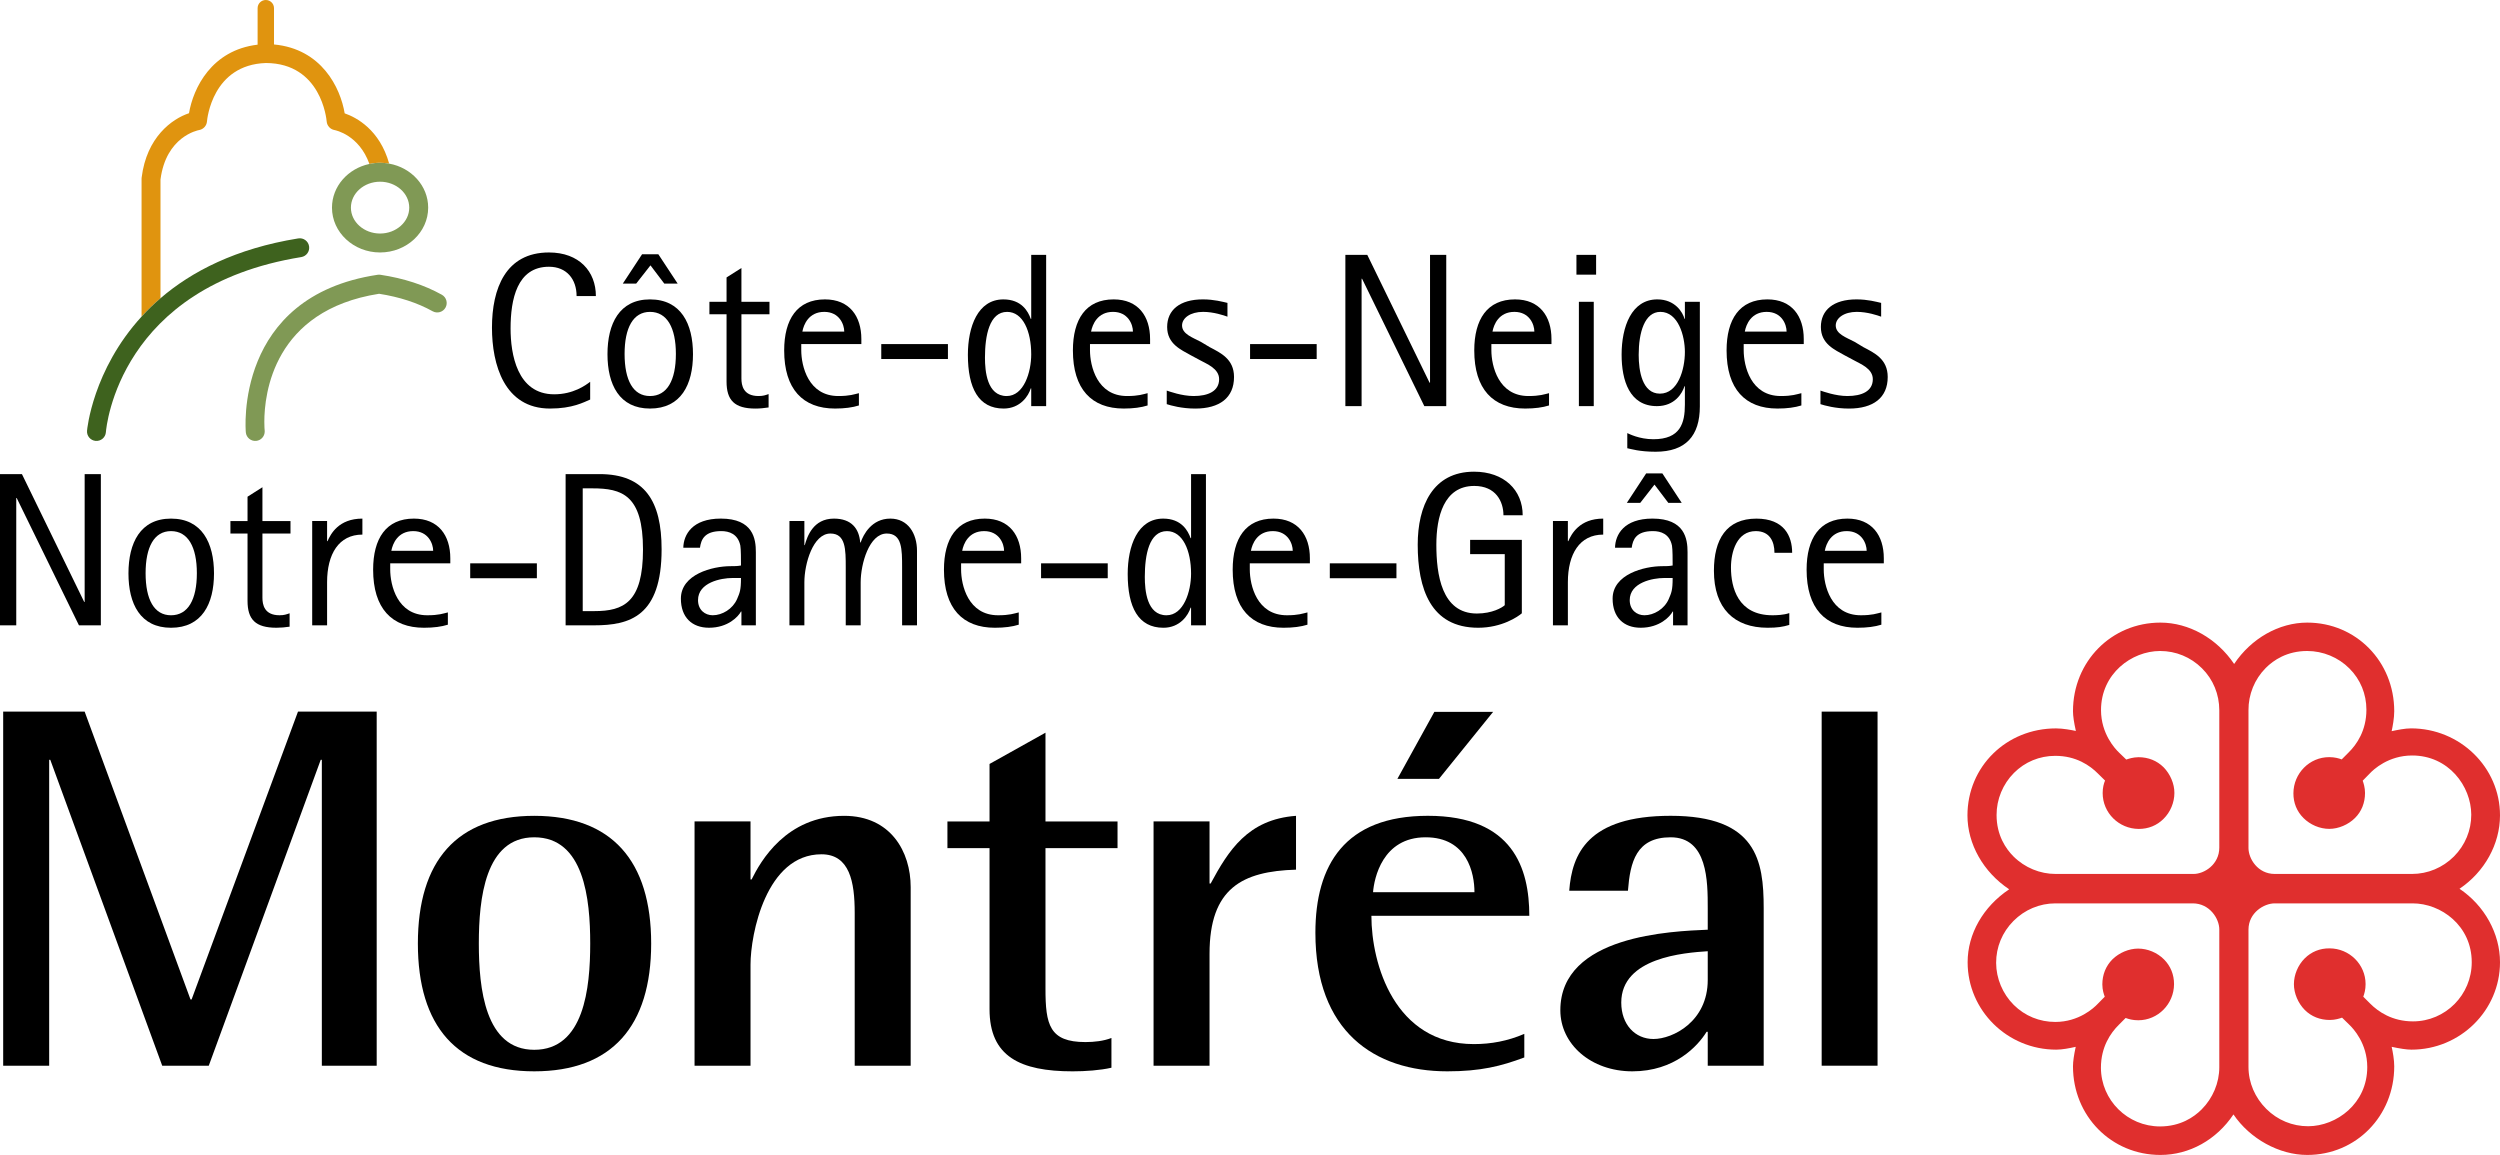
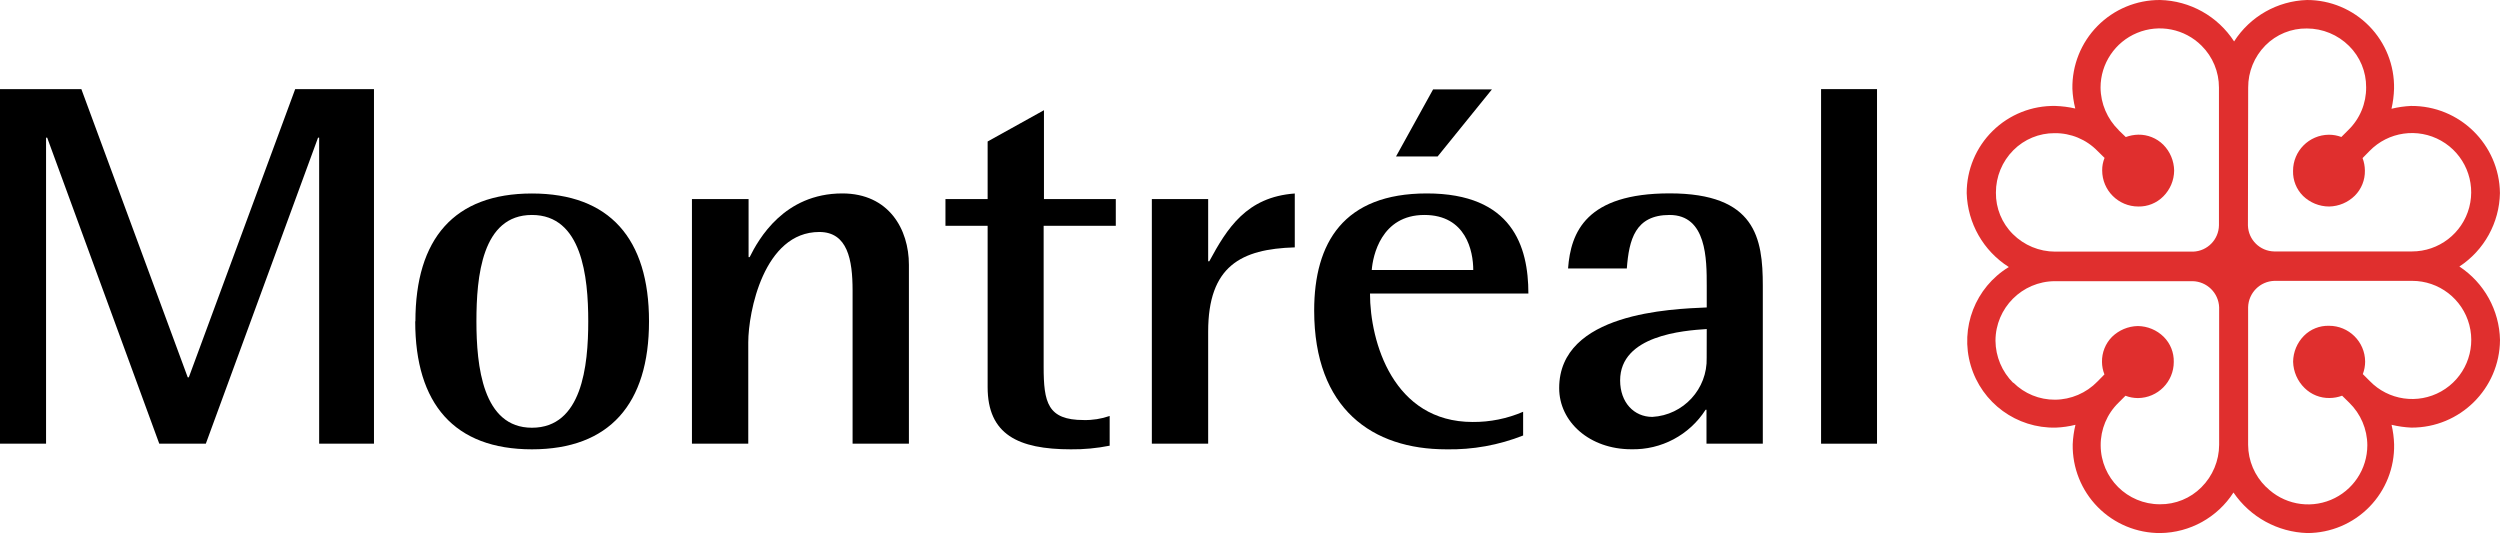
- <svg xmlns="http://www.w3.org/2000/svg" width="400" height="184.792" id="svg13115" version="1.1">
-   <defs id="defs13117">
-     <clipPath clipPathUnits="userSpaceOnUse" id="clipPath12566">
-       <path d="m 355.824,899.28 90.459,0 0,41.643 -90.459,0 0,-41.643 z" id="path12568" />
-     </clipPath>
-   </defs>
-   <g id="layer1" transform="translate(-321.9356,-372.0848)">
-     <g transform="matrix(4.711259,0,0,-4.711259,-1354.463,4805.01)" id="g12562">
-       <g id="g12564" clip-path="url(#clipPath12566)">
-         <g id="g12570" transform="translate(375.871,927.3525)">
-           <path d="m 0,0 c -0.216,-0.09 -0.595,-0.306 -1.364,-0.306 -1.554,0 -1.971,1.497 -1.971,2.747 0,1.326 0.462,2.554 1.935,2.554 1.028,0 1.594,-0.647 1.594,-1.481 l -0.655,0 c 0,0.572 -0.336,0.996 -0.939,0.996 -1.087,0 -1.303,-1.115 -1.303,-2.098 0,-0.856 0.216,-2.234 1.482,-2.234 0.647,0 1.066,0.306 1.221,0.425 L 0,0" style="fill:#000000;fill-opacity:1;fill-rule:nonzero;stroke:none" id="path12572" />
-         </g>
-         <g id="g12574" transform="translate(377.9029,927.4716)">
-           <path d="M 0,0 C 0.582,0 0.879,0.535 0.879,1.43 0.879,2.315 0.582,2.858 0,2.858 -0.573,2.858 -0.863,2.315 -0.863,1.43 -0.863,0.535 -0.573,0 0,0 m -0.269,4.815 0.552,0 0.656,-0.996 -0.454,0 -0.469,0.619 -0.485,-0.619 -0.454,0 0.654,0.996 z M -1.444,1.422 c 0,1.034 0.403,1.86 1.444,1.86 1.051,0 1.46,-0.826 1.46,-1.86 0,-1.034 -0.409,-1.847 -1.46,-1.847 -1.041,0 -1.444,0.813 -1.444,1.847" style="fill:#000000;fill-opacity:1;fill-rule:nonzero;stroke:none" id="path12576" />
-         </g>
-         <g id="g12578" transform="translate(381.9307,927.084)">
-           <path d="m 0,0 c -0.149,-0.022 -0.297,-0.038 -0.446,-0.038 -0.714,0 -0.982,0.284 -0.982,0.917 l 0,2.286 -0.582,0 0,0.423 0.582,0 0,0.827 0.505,0.321 0,-1.148 0.953,0 0,-0.423 -0.953,0 0,-2.181 c 0,-0.232 0.061,-0.596 0.581,-0.596 0.163,0 0.232,0.029 0.342,0.066 L 0,0" style="fill:#000000;fill-opacity:1;fill-rule:nonzero;stroke:none" id="path12580" />
-         </g>
-         <g id="g12582" transform="translate(384.4998,929.6608)">
-           <path d="M 0,0 C 0,0.238 -0.163,0.669 -0.678,0.669 -1.207,0.669 -1.378,0.238 -1.422,0 L 0,0 z m 0.498,-2.509 c -0.215,-0.068 -0.483,-0.105 -0.811,-0.105 -1.095,0 -1.727,0.662 -1.727,1.973 0,1.057 0.439,1.734 1.385,1.734 0.833,0 1.236,-0.572 1.236,-1.347 l 0,-0.171 -2.041,0 0,-0.209 c 0,-0.536 0.238,-1.555 1.258,-1.555 0.395,0 0.536,0.059 0.7,0.097 l 0,-0.417" style="fill:#000000;fill-opacity:1;fill-rule:nonzero;stroke:none" id="path12584" />
-         </g>
-         <path d="m 385.757,928.729 2.264,0 0,0.507 -2.264,0 0,-0.507 z" style="fill:#000000;fill-opacity:1;fill-rule:nonzero;stroke:none" id="path12586" />
-         <g id="g12588" transform="translate(390.0166,927.4716)">
-           <path d="m 0,0 c 0.581,0 0.833,0.805 0.833,1.415 0,0.788 -0.282,1.443 -0.818,1.443 -0.602,0 -0.753,-0.804 -0.753,-1.555 C -0.738,0.848 -0.67,0 0,0 m 0.833,0.26 -0.016,0 C 0.743,0.007 0.462,-0.425 -0.104,-0.425 c -0.856,0 -1.214,0.7 -1.214,1.823 0,0.955 0.335,1.884 1.206,1.884 0.618,0 0.841,-0.409 0.929,-0.661 l 0.016,0 0,2.174 0.507,0 0,-5.137 -0.507,0 0,0.602" style="fill:#000000;fill-opacity:1;fill-rule:nonzero;stroke:none" id="path12590" />
-         </g>
-         <g id="g12592" transform="translate(394.3043,929.6608)">
-           <path d="M 0,0 C 0,0.238 -0.163,0.669 -0.677,0.669 -1.206,0.669 -1.376,0.238 -1.422,0 L 0,0 z m 0.498,-2.509 c -0.214,-0.068 -0.483,-0.105 -0.81,-0.105 -1.095,0 -1.727,0.662 -1.727,1.973 0,1.057 0.439,1.734 1.384,1.734 0.835,0 1.237,-0.572 1.237,-1.347 l 0,-0.171 -2.041,0 0,-0.209 c 0,-0.536 0.238,-1.555 1.259,-1.555 0.394,0 0.535,0.059 0.698,0.097 l 0,-0.417" style="fill:#000000;fill-opacity:1;fill-rule:nonzero;stroke:none" id="path12594" />
-         </g>
-         <g id="g12596" transform="translate(396.9111,929.132)">
-           <path d="m 0,0 c 0.37,-0.195 0.826,-0.403 0.826,-1.013 0,-0.708 -0.49,-1.073 -1.318,-1.073 -0.462,0 -0.826,0.105 -0.967,0.15 l 0,0.461 c 0.088,-0.029 0.511,-0.185 0.915,-0.185 0.49,0 0.864,0.164 0.864,0.572 0,0.366 -0.432,0.522 -0.642,0.641 l -0.319,0.171 c -0.327,0.186 -0.804,0.38 -0.804,0.961 0,0.572 0.424,0.937 1.213,0.937 0.381,0 0.671,-0.082 0.835,-0.119 l 0,-0.468 c -0.121,0.044 -0.47,0.163 -0.827,0.163 -0.433,0 -0.715,-0.209 -0.715,-0.462 0,-0.29 0.357,-0.408 0.64,-0.557 L 0,0" style="fill:#000000;fill-opacity:1;fill-rule:nonzero;stroke:none" id="path12598" />
-         </g>
-         <path d="m 398.282,928.729 2.262,0 0,0.507 -2.262,0 0,-0.507 z" style="fill:#000000;fill-opacity:1;fill-rule:nonzero;stroke:none" id="path12600" />
-         <g id="g12602" transform="translate(401.5186,932.2664)">
-           <path d="m 0,0 0.744,0 2.115,-4.341 0.016,0 0,4.341 0.551,0 0,-5.137 -0.745,0 -2.114,4.326 -0.016,0 0,-4.326 L 0,-5.137 0,0 z" style="fill:#000000;fill-opacity:1;fill-rule:nonzero;stroke:none" id="path12604" />
-         </g>
-         <g id="g12606" transform="translate(407.9369,929.6608)">
-           <path d="M 0,0 C 0,0.238 -0.164,0.669 -0.678,0.669 -1.207,0.669 -1.378,0.238 -1.422,0 L 0,0 z m 0.498,-2.509 c -0.216,-0.068 -0.483,-0.105 -0.811,-0.105 -1.095,0 -1.728,0.662 -1.728,1.973 0,1.057 0.44,1.734 1.384,1.734 0.834,0 1.238,-0.572 1.238,-1.347 l 0,-0.171 -2.041,0 0,-0.209 c 0,-0.536 0.24,-1.555 1.258,-1.555 0.394,0 0.537,0.059 0.7,0.097 l 0,-0.417" style="fill:#000000;fill-opacity:1;fill-rule:nonzero;stroke:none" id="path12608" />
-         </g>
-         <path d="m 409.449,930.672 0.505,0 0,-3.543 -0.505,0 0,3.543 z m -0.083,1.594 0.668,0 0,-0.672 -0.668,0 0,0.672 z" style="fill:#000000;fill-opacity:1;fill-rule:nonzero;stroke:none" id="path12610" />
-         <g id="g12612" transform="translate(412.2019,927.5529)">
-           <path d="m 0,0 c 0.611,0 0.847,0.819 0.847,1.415 0,0.55 -0.228,1.362 -0.832,1.362 -0.536,0 -0.737,-0.7 -0.737,-1.46 C -0.722,0.774 -0.603,0 0,0 m 1.355,-0.433 c 0,-1.004 -0.483,-1.54 -1.503,-1.54 -0.552,0 -0.841,0.096 -0.961,0.119 l 0,0.514 c 0.053,-0.022 0.401,-0.208 0.886,-0.208 0.915,0 1.07,0.543 1.07,1.176 l 0,0.625 -0.013,0 C 0.76,0.016 0.506,-0.424 -0.103,-0.424 c -0.932,0 -1.199,0.871 -1.199,1.749 0,0.946 0.335,1.876 1.213,1.876 0.603,0 0.864,-0.439 0.923,-0.661 l 0.013,0 0,0.579 0.508,0 0,-3.552" style="fill:#000000;fill-opacity:1;fill-rule:nonzero;stroke:none" id="path12614" />
-         </g>
-         <g id="g12616" transform="translate(416.503,929.6608)">
-           <path d="M 0,0 C 0,0.238 -0.161,0.669 -0.675,0.669 -1.204,0.669 -1.376,0.238 -1.419,0 L 0,0 z M 0.502,-2.509 C 0.284,-2.577 0.018,-2.614 -0.31,-2.614 c -1.095,0 -1.728,0.662 -1.728,1.973 0,1.057 0.438,1.734 1.386,1.734 0.833,0 1.235,-0.572 1.235,-1.347 l 0,-0.171 -2.04,0 0,-0.209 c 0,-0.536 0.237,-1.555 1.26,-1.555 0.394,0 0.534,0.059 0.699,0.097 l 0,-0.417" style="fill:#000000;fill-opacity:1;fill-rule:nonzero;stroke:none" id="path12618" />
-         </g>
-         <g id="g12620" transform="translate(419.1111,929.132)">
-           <path d="m 0,0 c 0.371,-0.195 0.826,-0.403 0.826,-1.013 0,-0.708 -0.491,-1.073 -1.317,-1.073 -0.46,0 -0.828,0.105 -0.967,0.15 l 0,0.461 c 0.087,-0.029 0.513,-0.185 0.914,-0.185 0.493,0 0.864,0.164 0.864,0.572 0,0.366 -0.432,0.522 -0.64,0.641 l -0.32,0.171 c -0.327,0.186 -0.804,0.38 -0.804,0.961 0,0.572 0.424,0.937 1.212,0.937 0.381,0 0.67,-0.082 0.835,-0.119 l 0,-0.468 c -0.12,0.044 -0.469,0.163 -0.827,0.163 -0.431,0 -0.715,-0.209 -0.715,-0.462 0,-0.29 0.358,-0.408 0.642,-0.557 L 0,0" style="fill:#000000;fill-opacity:1;fill-rule:nonzero;stroke:none" id="path12622" />
-         </g>
-         <g id="g12624" transform="translate(355.8282,924.8201)">
-           <path d="m 0,0 0.745,0 2.114,-4.34 0.016,0 0,4.34 0.55,0 0,-5.135 -0.744,0 -2.114,4.324 -0.015,0 0,-4.324 L 0,-5.135 0,0 z" style="fill:#000000;fill-opacity:1;fill-rule:nonzero;stroke:none" id="path12626" />
-         </g>
-         <g id="g12628" transform="translate(361.6358,920.0261)">
-           <path d="M 0,0 C 0.581,0 0.878,0.536 0.878,1.429 0.878,2.315 0.581,2.858 0,2.858 -0.574,2.858 -0.863,2.315 -0.863,1.429 -0.863,0.536 -0.574,0 0,0 m -1.445,1.421 c 0,1.036 0.403,1.862 1.445,1.862 1.05,0 1.46,-0.826 1.46,-1.862 0,-1.033 -0.41,-1.845 -1.46,-1.845 -1.042,0 -1.445,0.812 -1.445,1.845" style="fill:#000000;fill-opacity:1;fill-rule:nonzero;stroke:none" id="path12630" />
-         </g>
-         <g id="g12632" transform="translate(365.6636,919.6386)">
-           <path d="m 0,0 c -0.149,-0.022 -0.298,-0.036 -0.447,-0.036 -0.714,0 -0.982,0.281 -0.982,0.915 l 0,2.285 -0.581,0 0,0.424 0.581,0 0,0.826 0.506,0.322 0,-1.148 0.953,0 0,-0.424 -0.953,0 0,-2.18 c 0,-0.232 0.06,-0.596 0.581,-0.596 0.163,0 0.231,0.03 0.342,0.067 L 0,0" style="fill:#000000;fill-opacity:1;fill-rule:nonzero;stroke:none" id="path12634" />
-         </g>
-         <g id="g12636" transform="translate(366.4305,923.2271)">
-           <path d="m 0,0 0.506,0 0,-0.684 0.015,0 c 0.104,0.238 0.373,0.766 1.184,0.766 l 0,-0.543 c -0.803,0 -1.199,-0.663 -1.199,-1.617 l 0,-1.465 L 0,-3.543 0,0" style="fill:#000000;fill-opacity:1;fill-rule:nonzero;stroke:none" id="path12638" />
-         </g>
-         <g id="g12640" transform="translate(370.5392,922.2154)">
-           <path d="M 0,0 C 0,0.238 -0.164,0.669 -0.677,0.669 -1.205,0.669 -1.377,0.238 -1.421,0 L 0,0 z m 0.499,-2.509 c -0.216,-0.068 -0.483,-0.104 -0.811,-0.104 -1.095,0 -1.727,0.661 -1.727,1.972 0,1.057 0.439,1.735 1.384,1.735 0.835,0 1.237,-0.573 1.237,-1.349 l 0,-0.17 -2.041,0 0,-0.209 c 0,-0.536 0.239,-1.555 1.258,-1.555 0.396,0 0.538,0.059 0.7,0.097 l 0,-0.417" style="fill:#000000;fill-opacity:1;fill-rule:nonzero;stroke:none" id="path12642" />
-         </g>
-         <path d="m 371.797,921.284 2.264,0 0,0.506 -2.264,0 0,-0.506 z" style="fill:#000000;fill-opacity:1;fill-rule:nonzero;stroke:none" id="path12644" />
-         <g id="g12646" transform="translate(375.6181,920.1675)">
-           <path d="m 0,0 0.394,0 c 0.997,0 1.653,0.297 1.653,2.092 0,1.854 -0.715,2.077 -1.72,2.077 L 0,4.169 0,0 z m -0.581,4.653 1.152,0 c 1.542,0 2.108,-0.922 2.108,-2.553 0,-2.278 -1.08,-2.583 -2.293,-2.583 l -0.967,0 0,5.136" style="fill:#000000;fill-opacity:1;fill-rule:nonzero;stroke:none" id="path12648" />
-         </g>
-         <g id="g12650" transform="translate(380.6949,921.2916)">
-           <path d="m 0,0 c -0.372,0 -1.161,-0.149 -1.161,-0.751 0,-0.335 0.238,-0.514 0.499,-0.514 0.319,0 0.677,0.208 0.827,0.55 C 0.253,-0.506 0.298,-0.424 0.298,0 L 0,0 z m 0.313,-1.139 -0.015,0 c -0.091,-0.171 -0.44,-0.55 -1.086,-0.55 -0.582,0 -0.955,0.357 -0.955,0.989 0,0.827 1.072,1.102 1.691,1.102 0.128,0 0.231,0 0.35,0.023 0,0.171 0,0.557 -0.022,0.677 -0.083,0.395 -0.38,0.491 -0.648,0.491 -0.573,0 -0.685,-0.29 -0.723,-0.565 l -0.566,0 c 0.009,0.447 0.307,0.99 1.274,0.99 1.102,0 1.19,-0.692 1.19,-1.139 l 0,-2.486 -0.49,0 0,0.468" style="fill:#000000;fill-opacity:1;fill-rule:nonzero;stroke:none" id="path12652" />
-         </g>
-         <g id="g12654" transform="translate(382.6386,923.2271)">
-           <path d="m 0,0 0.507,0 0,-0.819 0.014,0 c 0.082,0.292 0.283,0.901 0.991,0.901 0.595,0 0.855,-0.342 0.891,-0.811 l 0.016,0 c 0.09,0.268 0.373,0.811 1.007,0.811 0.601,0 0.906,-0.507 0.906,-1.094 l 0,-2.531 -0.506,0 0,1.965 c 0,0.619 0,1.153 -0.521,1.153 -0.595,0 -0.886,-1.026 -0.886,-1.659 l 0,-1.459 -0.507,0 0,1.965 c 0,0.611 0,1.153 -0.52,1.153 -0.588,0 -0.885,-1.019 -0.885,-1.659 l 0,-1.459 L 0,-3.543 0,0" style="fill:#000000;fill-opacity:1;fill-rule:nonzero;stroke:none" id="path12656" />
-         </g>
-         <g id="g12658" transform="translate(389.928,922.2154)">
-           <path d="M 0,0 C 0,0.238 -0.164,0.669 -0.678,0.669 -1.207,0.669 -1.378,0.238 -1.423,0 L 0,0 z m 0.498,-2.509 c -0.217,-0.068 -0.482,-0.104 -0.811,-0.104 -1.095,0 -1.729,0.661 -1.729,1.972 0,1.057 0.441,1.735 1.386,1.735 0.834,0 1.236,-0.573 1.236,-1.349 l 0,-0.17 -2.04,0 0,-0.209 c 0,-0.536 0.238,-1.555 1.257,-1.555 0.396,0 0.537,0.059 0.701,0.097 l 0,-0.417" style="fill:#000000;fill-opacity:1;fill-rule:nonzero;stroke:none" id="path12660" />
-         </g>
-         <path d="m 391.184,921.284 2.264,0 0,0.506 -2.264,0 0,-0.506 z" style="fill:#000000;fill-opacity:1;fill-rule:nonzero;stroke:none" id="path12662" />
-         <g id="g12664" transform="translate(395.4442,920.0261)">
-           <path d="m 0,0 c 0.58,0 0.834,0.803 0.834,1.414 0,0.789 -0.285,1.444 -0.82,1.444 -0.604,0 -0.751,-0.803 -0.751,-1.556 C -0.737,0.849 -0.671,0 0,0 m 0.834,0.259 -0.016,0 C 0.744,0.007 0.46,-0.424 -0.104,-0.424 c -0.856,0 -1.214,0.699 -1.214,1.824 0,0.952 0.334,1.883 1.206,1.883 0.618,0 0.84,-0.41 0.93,-0.663 l 0.016,0 0,2.174 0.505,0 0,-5.136 -0.505,0 0,0.601" style="fill:#000000;fill-opacity:1;fill-rule:nonzero;stroke:none" id="path12666" />
-         </g>
-         <g id="g12668" transform="translate(399.7317,922.2154)">
-           <path d="M 0,0 C 0,0.238 -0.164,0.669 -0.677,0.669 -1.206,0.669 -1.376,0.238 -1.421,0 L 0,0 z m 0.499,-2.509 c -0.217,-0.068 -0.484,-0.104 -0.811,-0.104 -1.095,0 -1.728,0.661 -1.728,1.972 0,1.057 0.439,1.735 1.385,1.735 0.834,0 1.237,-0.573 1.237,-1.349 l 0,-0.17 -2.041,0 0,-0.209 c 0,-0.536 0.238,-1.555 1.259,-1.555 0.395,0 0.535,0.059 0.699,0.097 l 0,-0.417" style="fill:#000000;fill-opacity:1;fill-rule:nonzero;stroke:none" id="path12670" />
-         </g>
-         <path d="m 400.99,921.284 2.263,0 0,0.506 -2.263,0 0,-0.506 z" style="fill:#000000;fill-opacity:1;fill-rule:nonzero;stroke:none" id="path12672" />
-         <g id="g12674" transform="translate(407.5114,920.0935)">
-           <path d="m 0,0 c -0.127,-0.112 -0.677,-0.491 -1.481,-0.491 -1.623,0 -2.055,1.332 -2.055,2.821 0,1.311 0.508,2.479 1.913,2.479 1.02,0 1.652,-0.625 1.652,-1.481 l -0.653,0 c 0,0.462 -0.254,0.997 -0.991,0.997 -1.042,0 -1.288,-1.064 -1.288,-1.995 0,-0.997 0.172,-2.338 1.377,-2.338 0.521,0 0.856,0.2 0.946,0.283 l 0,1.734 -1.176,0 0,0.484 L 0,2.493 0,0" style="fill:#000000;fill-opacity:1;fill-rule:nonzero;stroke:none" id="path12676" />
-         </g>
-         <g id="g12678" transform="translate(408.5681,923.2271)">
-           <path d="m 0,0 0.507,0 0,-0.684 0.014,0 c 0.106,0.238 0.375,0.766 1.186,0.766 l 0,-0.543 c -0.804,0 -1.2,-0.663 -1.2,-1.617 l 0,-1.465 L 0,-3.543 0,0" style="fill:#000000;fill-opacity:1;fill-rule:nonzero;stroke:none" id="path12680" />
-         </g>
-         <g id="g12682" transform="translate(412.3374,921.2916)">
-           <path d="m 0,0 c -0.372,0 -1.162,-0.149 -1.162,-0.751 0,-0.335 0.238,-0.514 0.499,-0.514 0.32,0 0.677,0.208 0.826,0.55 C 0.251,-0.506 0.296,-0.424 0.296,0 L 0,0 z m -0.604,3.552 0.551,0 0.656,-0.999 -0.455,0 -0.469,0.619 -0.483,-0.619 -0.455,0 0.655,0.999 z m 0.914,-4.691 -0.014,0 c -0.089,-0.171 -0.44,-0.55 -1.086,-0.55 -0.581,0 -0.953,0.357 -0.953,0.989 0,0.827 1.072,1.102 1.69,1.102 0.127,0 0.231,0 0.349,0.023 0,0.171 0,0.557 -0.023,0.677 -0.081,0.395 -0.378,0.491 -0.645,0.491 -0.575,0 -0.685,-0.29 -0.723,-0.565 l -0.566,0 c 0.008,0.447 0.305,0.99 1.272,0.99 1.101,0 1.191,-0.692 1.191,-1.139 l 0,-2.486 -0.492,0 0,0.468" style="fill:#000000;fill-opacity:1;fill-rule:nonzero;stroke:none" id="path12684" />
-         </g>
-         <g id="g12686" transform="translate(416.595,919.6985)">
-           <path d="m 0,0 c -0.223,-0.067 -0.409,-0.096 -0.737,-0.096 -1.133,0 -1.823,0.654 -1.823,1.935 0,1.065 0.423,1.771 1.443,1.771 0.946,0 1.214,-0.595 1.214,-1.16 l -0.601,0 c 0,0.379 -0.158,0.736 -0.635,0.736 -0.64,0 -0.842,-0.699 -0.842,-1.235 0,-0.677 0.231,-1.623 1.408,-1.623 0.126,0 0.379,0.006 0.573,0.074 L 0,0" style="fill:#000000;fill-opacity:1;fill-rule:nonzero;stroke:none" id="path12688" />
-         </g>
-         <g id="g12690" transform="translate(419.2227,922.2154)">
-           <path d="M 0,0 C 0,0.238 -0.163,0.669 -0.678,0.669 -1.206,0.669 -1.378,0.238 -1.422,0 L 0,0 z m 0.499,-2.509 c -0.217,-0.068 -0.484,-0.104 -0.813,-0.104 -1.093,0 -1.726,0.661 -1.726,1.972 0,1.057 0.439,1.735 1.385,1.735 0.834,0 1.237,-0.573 1.237,-1.349 l 0,-0.17 -2.04,0 0,-0.209 c 0,-0.536 0.237,-1.555 1.258,-1.555 0.395,0 0.537,0.059 0.699,0.097 l 0,-0.417" style="fill:#000000;fill-opacity:1;fill-rule:nonzero;stroke:none" id="path12692" />
-         </g>
-         <g id="g12694" transform="translate(355.9361,916.7539)">
-           <path d="m 0,0 2.767,0 3.595,-9.776 0.037,0 3.613,9.776 2.673,0 0,-12.025 -1.863,0 0,10.388 -0.038,0 -3.802,-10.388 -1.581,0 -3.801,10.388 -0.038,0 0,-10.388 -1.562,0 L 0,0 z" style="fill:#000000;fill-opacity:1;fill-rule:nonzero;stroke:none" id="path12696" />
-         </g>
-         <g id="g12698" transform="translate(373.9717,905.269)">
-           <path d="M 0,0 C 1.693,0 1.901,2.092 1.901,3.609 1.901,5.124 1.693,7.217 0,7.217 -1.674,7.217 -1.882,5.124 -1.882,3.609 -1.882,2.092 -1.674,0 0,0 m -3.952,3.609 c 0,2.804 1.317,4.337 3.952,4.337 2.635,0 3.971,-1.533 3.971,-4.337 0,-2.806 -1.336,-4.34 -3.971,-4.34 -2.635,0 -3.952,1.534 -3.952,4.34" style="fill:#000000;fill-opacity:1;fill-rule:nonzero;stroke:none" id="path12700" />
-         </g>
-         <g id="g12702" transform="translate(379.4159,913.0249)">
-           <path d="m 0,0 1.901,0 0,-1.97 0.037,0 c 0.302,0.61 1.169,2.16 3.143,2.16 1.582,0 2.259,-1.219 2.259,-2.42 l 0,-6.066 -1.901,0 0,5.195 c 0,1.044 -0.17,1.985 -1.129,1.985 -1.882,0 -2.409,-2.718 -2.409,-3.745 l 0,-3.435 L 0,-8.296 0,0" style="fill:#000000;fill-opacity:1;fill-rule:nonzero;stroke:none" id="path12704" />
-         </g>
-         <g id="g12706" transform="translate(393.5739,904.6606)">
-           <path d="m 0,0 c -0.375,-0.087 -0.884,-0.123 -1.317,-0.123 -1.789,0 -2.823,0.506 -2.823,2.109 l 0,5.472 -1.43,0 0,0.906 1.43,0 0,1.952 1.9,1.062 0,-3.014 2.447,0 0,-0.906 -2.447,0 0,-4.775 c 0,-1.22 0.133,-1.812 1.356,-1.812 0.302,0 0.62,0.036 0.884,0.139 L 0,0" style="fill:#000000;fill-opacity:1;fill-rule:nonzero;stroke:none" id="path12708" />
-         </g>
-         <g id="g12710" transform="translate(395.0044,913.0249)">
-           <path d="m 0,0 1.901,0 0,-2.109 0.038,0 C 2.541,-0.994 3.2,0.07 4.838,0.19 l 0,-1.828 C 3.012,-1.692 1.901,-2.267 1.901,-4.496 l 0,-3.8 L 0,-8.296 0,0" style="fill:#000000;fill-opacity:1;fill-rule:nonzero;stroke:none" id="path12712" />
-         </g>
-         <g id="g12714" transform="translate(404.5405,916.7449)">
-           <path d="m 0,0 1.995,0 -1.838,-2.274 -1.412,0 L 0,0 z m 1.362,-6.124 c 0,0.644 -0.245,1.865 -1.658,1.865 -1.468,0 -1.749,-1.395 -1.786,-1.865 l 3.444,0 z m 1.693,-5.612 c -0.79,-0.296 -1.487,-0.471 -2.615,-0.471 -2.485,0 -4.48,1.36 -4.48,4.706 0,2.299 0.997,3.972 3.82,3.972 2.899,0 3.445,-1.795 3.445,-3.397 l -5.363,0 c 0,-1.64 0.789,-4.356 3.48,-4.356 0.584,0 1.148,0.104 1.713,0.347 l 0,-0.801" style="fill:#000000;fill-opacity:1;fill-rule:nonzero;stroke:none" id="path12716" />
-         </g>
-         <g id="g12718" transform="translate(413.8252,908.6169)">
-           <path d="m 0,0 c -0.789,-0.052 -2.937,-0.21 -2.937,-1.743 0,-0.75 0.471,-1.238 1.094,-1.238 0.657,0 1.843,0.593 1.843,2.005 L 0,0 z m 0,-2.737 -0.039,0 c -0.3,-0.488 -1.09,-1.342 -2.521,-1.342 -1.41,0 -2.446,0.925 -2.446,2.073 0,2.562 3.82,2.684 5.006,2.737 l 0,0.732 c 0,0.906 0,2.406 -1.26,2.406 -1.168,0 -1.375,-0.838 -1.45,-1.814 l -1.994,0 c 0.092,1.237 0.619,2.544 3.444,2.544 2.917,0 3.16,-1.515 3.16,-3.136 l 0,-5.351 -1.9,0 0,1.151" style="fill:#000000;fill-opacity:1;fill-rule:nonzero;stroke:none" id="path12720" />
-         </g>
-         <path d="m 417.694,904.729 1.898,0 0,12.025 -1.898,0 0,-12.025 z" style="fill:#000000;fill-opacity:1;fill-rule:nonzero;stroke:none" id="path12722" />
-         <g id="g12724" transform="translate(432.7932,903.2631)">
-           <path d="m 0,0 c -0.379,0.377 -0.604,0.884 -0.604,1.425 l 0,4.661 c 0,0.578 0.53,0.893 0.891,0.893 l 4.68,0 C 5.934,6.981 6.978,6.221 6.978,4.981 6.98,3.874 6.086,2.972 4.984,2.971 4.278,2.971 3.804,3.299 3.529,3.575 L 3.295,3.809 C 3.333,3.914 3.373,4.05 3.373,4.237 l 0,0 C 3.373,4.906 2.823,5.45 2.147,5.451 1.821,5.453 1.532,5.336 1.307,5.112 1.077,4.883 0.939,4.554 0.939,4.234 0.939,3.922 1.081,3.588 1.309,3.358 1.532,3.136 1.825,3.019 2.159,3.019 2.34,3.019 2.493,3.069 2.574,3.098 2.615,3.057 2.814,2.863 2.814,2.863 2.959,2.726 3.429,2.221 3.43,1.421 l 0,-0.002 C 3.43,0.181 2.39,-0.587 1.424,-0.59 0.887,-0.591 0.381,-0.381 0,0 m -8.574,3.529 c -0.382,0.38 -0.598,0.902 -0.6,1.429 -0.002,0.536 0.209,1.042 0.588,1.423 0.378,0.381 0.885,0.598 1.426,0.598 l 4.663,0 c 0.577,0 0.902,-0.523 0.902,-0.883 l 0,-4.68 c 10e-4,-0.532 -0.22,-1.054 -0.601,-1.436 -0.263,-0.263 -0.719,-0.575 -1.41,-0.577 -1.106,-0.001 -2.006,0.894 -2.009,1.993 l 0,0.003 c 0,0.706 0.329,1.18 0.606,1.454 0,0 0.175,0.176 0.233,0.234 0.107,-0.039 0.24,-0.078 0.429,-0.078 0.668,0 1.211,0.55 1.215,1.226 0,0.325 -0.116,0.614 -0.34,0.84 -0.23,0.231 -0.556,0.368 -0.88,0.368 -0.309,0 -0.644,-0.139 -0.875,-0.368 -0.221,-0.224 -0.34,-0.516 -0.34,-0.848 l 0,-0.001 c 0,-0.184 0.051,-0.337 0.082,-0.417 C -5.529,3.767 -5.723,3.567 -5.723,3.567 -5.857,3.423 -6.367,2.953 -7.162,2.952 -7.698,2.951 -8.198,3.156 -8.574,3.529 m 7.97,10.009 c -0.004,0.532 0.206,1.054 0.587,1.436 0.261,0.263 0.72,0.576 1.408,0.576 0.534,0 1.057,-0.216 1.431,-0.592 0.375,-0.372 0.579,-0.869 0.579,-1.4 l 0,-0.003 c 0,-0.706 -0.328,-1.18 -0.604,-1.451 C 2.795,12.102 2.621,11.925 2.562,11.868 2.459,11.906 2.323,11.945 2.136,11.945 1.469,11.946 0.925,11.394 0.922,10.719 0.92,10.393 1.038,10.103 1.262,9.879 1.491,9.649 1.816,9.509 2.14,9.509 c 0.312,0 0.646,0.142 0.874,0.37 0.223,0.221 0.34,0.517 0.34,0.848 l 0,0.002 c 0,0.182 -0.05,0.335 -0.079,0.416 0.041,0.042 0.235,0.24 0.235,0.24 0.136,0.147 0.642,0.614 1.44,0.616 1.24,0.003 2.008,-1.04 2.012,-2.007 C 6.964,9.46 6.754,8.954 6.374,8.572 5.994,8.193 5.489,7.978 4.947,7.978 l -4.66,0 c -0.576,0 -0.891,0.519 -0.891,0.881 l 0,4.679 z m -4.392,-1.442 0,0 c -0.144,0.137 -0.613,0.643 -0.616,1.442 l 0,0.004 c 0,1.238 1.04,2.006 2.006,2.008 0.538,0 1.041,-0.208 1.423,-0.588 0.381,-0.378 0.588,-0.886 0.588,-1.426 l 0,-4.664 c 0,-0.574 -0.512,-0.894 -0.873,-0.894 l -4.683,0 c -0.528,-0.002 -1.051,0.213 -1.433,0.594 -0.261,0.261 -0.575,0.719 -0.575,1.408 -0.002,0.532 0.214,1.053 0.592,1.431 0.37,0.372 0.868,0.578 1.398,0.578 0.708,0.002 1.183,-0.328 1.456,-0.605 0,0 0.179,-0.176 0.238,-0.234 -0.042,-0.102 -0.081,-0.238 -0.081,-0.426 0,-0.669 0.548,-1.213 1.225,-1.217 0.326,-10e-4 0.618,0.117 0.843,0.343 0.232,0.228 0.368,0.556 0.368,0.877 0.003,0.311 -0.142,0.646 -0.368,0.875 -0.225,0.223 -0.518,0.341 -0.851,0.341 -0.183,-10e-4 -0.334,-0.053 -0.416,-0.08 -0.041,0.04 -0.241,0.233 -0.241,0.233 m 3.905,3.013 c -0.582,0.866 -1.533,1.405 -2.504,1.405 -1.664,0 -2.969,-1.322 -2.969,-3.009 0,-0.162 0.034,-0.388 0.098,-0.671 -0.152,0.033 -0.438,0.087 -0.675,0.087 -1.686,0 -3.007,-1.297 -3.007,-2.956 0,-0.974 0.543,-1.927 1.417,-2.508 -0.883,-0.591 -1.411,-1.511 -1.411,-2.477 0,-1.638 1.349,-2.969 3.009,-2.969 0.202,0 0.45,0.048 0.662,0.096 -0.059,-0.271 -0.093,-0.5 -0.093,-0.663 0,-1.689 1.305,-3.009 2.969,-3.009 0.985,0 1.904,0.514 2.481,1.376 0.556,-0.825 1.551,-1.376 2.505,-1.376 1.659,0 2.955,1.32 2.955,3.009 0,0.218 -0.047,0.483 -0.087,0.663 0.285,-0.061 0.51,-0.096 0.671,-0.096 1.657,0 3.008,1.331 3.008,2.969 0,0.975 -0.526,1.924 -1.375,2.495 0.849,0.57 1.375,1.515 1.375,2.494 0,1.627 -1.356,2.953 -3.021,2.953 -0.209,0 -0.46,-0.053 -0.659,-0.095 0.034,0.153 0.088,0.444 0.088,0.678 0,1.687 -1.296,3.009 -2.955,3.009 -0.962,0 -1.905,-0.539 -2.482,-1.405" style="fill:#e02f2e;fill-opacity:1;fill-rule:nonzero;stroke:none" id="path12726" />
-         </g>
-         <g id="g12728" transform="translate(367.5338,937.0726)">
-           <path d="m 0,0 c -0.145,0.869 -0.781,2.188 -2.4,2.339 l 0,1.232 c 0,0.154 -0.125,0.278 -0.279,0.278 -0.153,0 -0.278,-0.124 -0.278,-0.278 l 0,-1.239 C -4.525,2.146 -5.143,0.854 -5.287,0.004 -5.87,-0.191 -6.724,-0.81 -6.895,-2.179 -6.897,-2.193 -6.898,-2.206 -6.898,-2.22 l 0,-4.683 c 0.194,0.212 0.407,0.421 0.643,0.624 l 0,4.032 c 0.19,1.462 1.265,1.67 1.311,1.679 0.144,0.025 0.255,0.145 0.267,0.29 0.007,0.079 0.181,1.928 2.003,1.987 1.877,-0.009 2.056,-1.905 2.063,-1.987 0.012,-0.144 0.122,-0.265 0.266,-0.29 0.036,-0.007 0.833,-0.165 1.185,-1.151 0.116,0.025 0.237,0.04 0.362,0.04 0.105,0 0.208,-0.011 0.309,-0.029 C 1.189,-0.554 0.4,-0.14 0,0" style="fill:#e0940f;fill-opacity:1;fill-rule:nonzero;stroke:none" id="path12730" />
-         </g>
-         <g id="g12732" transform="translate(368.653,931.5897)">
-           <path d="m 0,0 c -4.891,-0.733 -4.481,-5.309 -4.476,-5.355 0.018,-0.176 0.176,-0.304 0.352,-0.286 0.166,0.016 0.289,0.157 0.289,0.319 0,0.011 0,0.021 -10e-4,0.032 -0.003,0.025 -0.012,0.131 -0.012,0.297 0,0.941 0.304,3.785 3.897,4.348 0.692,-0.108 1.305,-0.307 1.819,-0.594 0.155,-0.086 0.35,-0.031 0.437,0.124 0.086,0.154 0.031,0.35 -0.124,0.437 C 1.586,-0.347 0.885,-0.118 0.095,0 0.064,0.005 0.032,0.005 0,0" style="fill:#809955;fill-opacity:1;fill-rule:nonzero;stroke:none" id="path12734" />
-         </g>
-         <g id="g12736" transform="translate(368.7356,932.9905)">
-           <path d="M 0,0 C -0.546,0 -0.99,0.395 -0.99,0.879 -0.99,1.365 -0.546,1.76 0,1.76 0.546,1.76 0.991,1.365 0.991,0.879 0.991,0.395 0.546,0 0,0 M 0.309,2.374 C 0.209,2.392 0.105,2.403 0,2.403 -0.125,2.403 -0.246,2.388 -0.362,2.363 -1.089,2.209 -1.633,1.603 -1.633,0.879 -1.633,0.04 -0.9,-0.643 0,-0.643 c 0.901,0 1.634,0.683 1.634,1.522 0,0.742 -0.572,1.36 -1.325,1.495" style="fill:#809955;fill-opacity:1;fill-rule:nonzero;stroke:none" id="path12738" />
-         </g>
-         <g id="g12740" transform="translate(366.325,932.5587)">
-           <path d="m 0,0 c -0.028,0.176 -0.193,0.295 -0.369,0.266 -2.125,-0.344 -3.622,-1.125 -4.677,-2.031 -0.236,-0.203 -0.449,-0.412 -0.643,-0.624 -1.664,-1.819 -1.85,-3.844 -1.852,-3.877 -0.014,-0.178 0.119,-0.331 0.295,-0.345 0.177,-0.014 0.332,0.118 0.345,0.295 0.016,0.202 0.466,4.95 6.635,5.948 C -0.091,-0.34 0.028,-0.175 0,0" style="fill:#3e621e;fill-opacity:1;fill-rule:nonzero;stroke:none" id="path12742" />
-         </g>
-       </g>
+ <svg xmlns="http://www.w3.org/2000/svg" id="Layer_1" data-name="Layer 1" viewBox="0 0 399.49 85.17">
+   <g id="g12564">
+     <g id="g12694">
+       <path id="path12696" d="M0,14.24H13L30,60.3h.17l17-46.06H59.76V70.9H51V22h-.18L32.89,70.9H25.45L7.54,22H7.36V70.9H0Z" />
+     </g>
+     <g id="g12698">
+       <path id="path12700" d="M85,68.35c8,0,9-9.86,9-17s-1-17-9-17-8.87,9.86-8.87,17,1,17,8.87,17m-18.62-17c0-13.21,6.2-20.43,18.62-20.43s18.71,7.22,18.71,20.43S97.38,71.8,85,71.8,66.35,64.57,66.35,51.35" />
+     </g>
+     <g id="g12702">
+       <path id="path12704" d="M110.62,31.81h9v9.28h.17c1.42-2.87,5.51-10.18,14.81-10.18,7.45,0,10.64,5.74,10.64,11.4V70.9h-9V46.42c0-4.92-.8-9.35-5.32-9.35-8.87,0-11.35,12.81-11.35,17.64V70.9h-9V31.81" />
+     </g>
+     <g id="g12706">
+       <path id="path12708" d="M177.32,71.22a29.92,29.92,0,0,1-6.2.58c-8.43,0-13.3-2.38-13.3-9.94V36.08h-6.74V31.81h6.74v-9.2l9-5v14.2H178.3v4.27H166.77v22.5c0,5.75.63,8.54,6.39,8.54a11.77,11.77,0,0,0,4.16-.65v4.76" />
+     </g>
+     <g id="g12710">
+       <path id="path12712" d="M184.06,31.81h9v9.94h.18c2.84-5.25,5.94-10.27,13.66-10.83v8.61c-8.6.25-13.84,3-13.84,13.46V70.9h-9V31.81" />
+     </g>
+     <g id="g12714">
+       <path id="path12716" d="M229,14.29h9.4L229.73,25h-6.65Zm6.42,28.85c0-3-1.15-8.79-7.81-8.79-6.92,0-8.24,6.57-8.41,8.79Zm8,26.44a31.68,31.68,0,0,1-12.32,2.22C219.35,71.8,210,65.39,210,49.62c0-10.83,4.7-18.71,18-18.71,13.66,0,16.23,8.46,16.23,16H218.92c0,7.73,3.72,20.52,16.4,20.52a20,20,0,0,0,8.07-1.63v3.77" />
+     </g>
+     <g id="g12718">
+       <path id="path12720" d="M272.73,52.58c-3.72.24-13.84,1-13.84,8.21,0,3.53,2.22,5.83,5.15,5.83a9.21,9.21,0,0,0,8.68-9.45Zm0,12.89h-.18a13.69,13.69,0,0,1-11.88,6.32c-6.64,0-11.52-4.36-11.52-9.77,0-12.07,18-12.65,23.58-12.89V45.69c0-4.27,0-11.34-5.94-11.34-5.5,0-6.48,3.95-6.83,8.55h-9.39c.43-5.83,2.92-12,16.23-12,13.74,0,14.89,7.14,14.89,14.77V70.9h-9V65.47" />
+     </g>
+     <path id="path12722" d="M291,70.9h8.94V14.24H291Z" />
+     <g id="g12724">
+       <path id="path12726" d="M362.09,77.8a9.47,9.47,0,0,1-2.85-6.71v-22a4.33,4.33,0,0,1,4.2-4.21h22a9.44,9.44,0,1,1-6.77,16l-1.1-1.1a5.66,5.66,0,0,0,.37-2h0a5.76,5.76,0,0,0-5.78-5.72,5.43,5.43,0,0,0-4,1.6,6,6,0,0,0-1.73,4.14A6.08,6.08,0,0,0,368.26,62a5.53,5.53,0,0,0,4,1.6,5.82,5.82,0,0,0,2-.37l1.13,1.11a9.54,9.54,0,0,1,2.9,6.79h0a9.46,9.46,0,0,1-16.16,6.69M321.7,61.18a9.62,9.62,0,0,1-2.83-6.73,9.54,9.54,0,0,1,9.49-9.52h22a4.34,4.34,0,0,1,4.25,4.16v22a9.64,9.64,0,0,1-2.83,6.77,9.21,9.21,0,0,1-6.64,2.72,9.45,9.45,0,0,1-9.46-9.39h0a9.44,9.44,0,0,1,2.86-6.85l1.1-1.1a5.59,5.59,0,0,0,2,.37,5.77,5.77,0,0,0,5.72-5.78,5.48,5.48,0,0,0-1.6-4,6,6,0,0,0-4.15-1.73,6.08,6.08,0,0,0-4.12,1.73,5.56,5.56,0,0,0-1.6,4h0a5.5,5.5,0,0,0,.39,2c-.21.2-1.12,1.14-1.12,1.14a9.54,9.54,0,0,1-6.78,2.9,9.34,9.34,0,0,1-6.65-2.72M359.25,14A9.51,9.51,0,0,1,362,7.26a9.15,9.15,0,0,1,6.63-2.71,9.58,9.58,0,0,1,6.74,2.79,9.21,9.21,0,0,1,2.73,6.6h0a9.4,9.4,0,0,1-2.85,6.84s-.83.84-1.11,1.11a5.57,5.57,0,0,0-2-.36,5.77,5.77,0,0,0-5.72,5.78,5.42,5.42,0,0,0,1.6,4A6,6,0,0,0,372.18,33a6,6,0,0,0,4.12-1.74,5.51,5.51,0,0,0,1.6-4h0a5.83,5.83,0,0,0-.37-2l1.11-1.13a9.46,9.46,0,1,1,6.77,16.05h-22a4.28,4.28,0,0,1-4.2-4.15Zm-20.69,6.79h0a9.61,9.61,0,0,1-2.9-6.79v0a9.46,9.46,0,0,1,16.15-6.69A9.39,9.39,0,0,1,354.58,14V36a4.28,4.28,0,0,1-4.11,4.21H328.4a9.59,9.59,0,0,1-6.75-2.8,9.18,9.18,0,0,1-2.71-6.63A9.55,9.55,0,0,1,321.73,24a9.23,9.23,0,0,1,6.59-2.72,9.4,9.4,0,0,1,6.86,2.85l1.12,1.1a5.11,5.11,0,0,0-.38,2A5.77,5.77,0,0,0,341.69,33a5.46,5.46,0,0,0,4-1.62,5.9,5.9,0,0,0,1.73-4.13,6,6,0,0,0-1.73-4.12,5.56,5.56,0,0,0-4-1.61,6.18,6.18,0,0,0-2,.38l-1.14-1.1M357,6.62A14.52,14.52,0,0,0,345.16,0a13.94,13.94,0,0,0-14,14.18,15.47,15.47,0,0,0,.46,3.16,16.59,16.59,0,0,0-3.18-.41,13.9,13.9,0,0,0-14.17,13.93A14.49,14.49,0,0,0,321,42.67a13.84,13.84,0,0,0,7.53,25.66,15.29,15.29,0,0,0,3.12-.45,16,16,0,0,0-.44,3.12,13.93,13.93,0,0,0,14,14.18,14.12,14.12,0,0,0,11.69-6.48,14.83,14.83,0,0,0,11.8,6.48A13.89,13.89,0,0,0,382.57,71a15.76,15.76,0,0,0-.41-3.12,16.53,16.53,0,0,0,3.16.45,14.1,14.1,0,0,0,14.17-14A14.41,14.41,0,0,0,393,42.59a14.37,14.37,0,0,0,6.48-11.75,14.1,14.1,0,0,0-14.23-13.91,16.23,16.23,0,0,0-3.1.45,16.55,16.55,0,0,0,.41-3.19A13.9,13.9,0,0,0,368.65,0,14.37,14.37,0,0,0,357,6.62" fill="#e02f2e" />
    </g>
  </g>
</svg>
